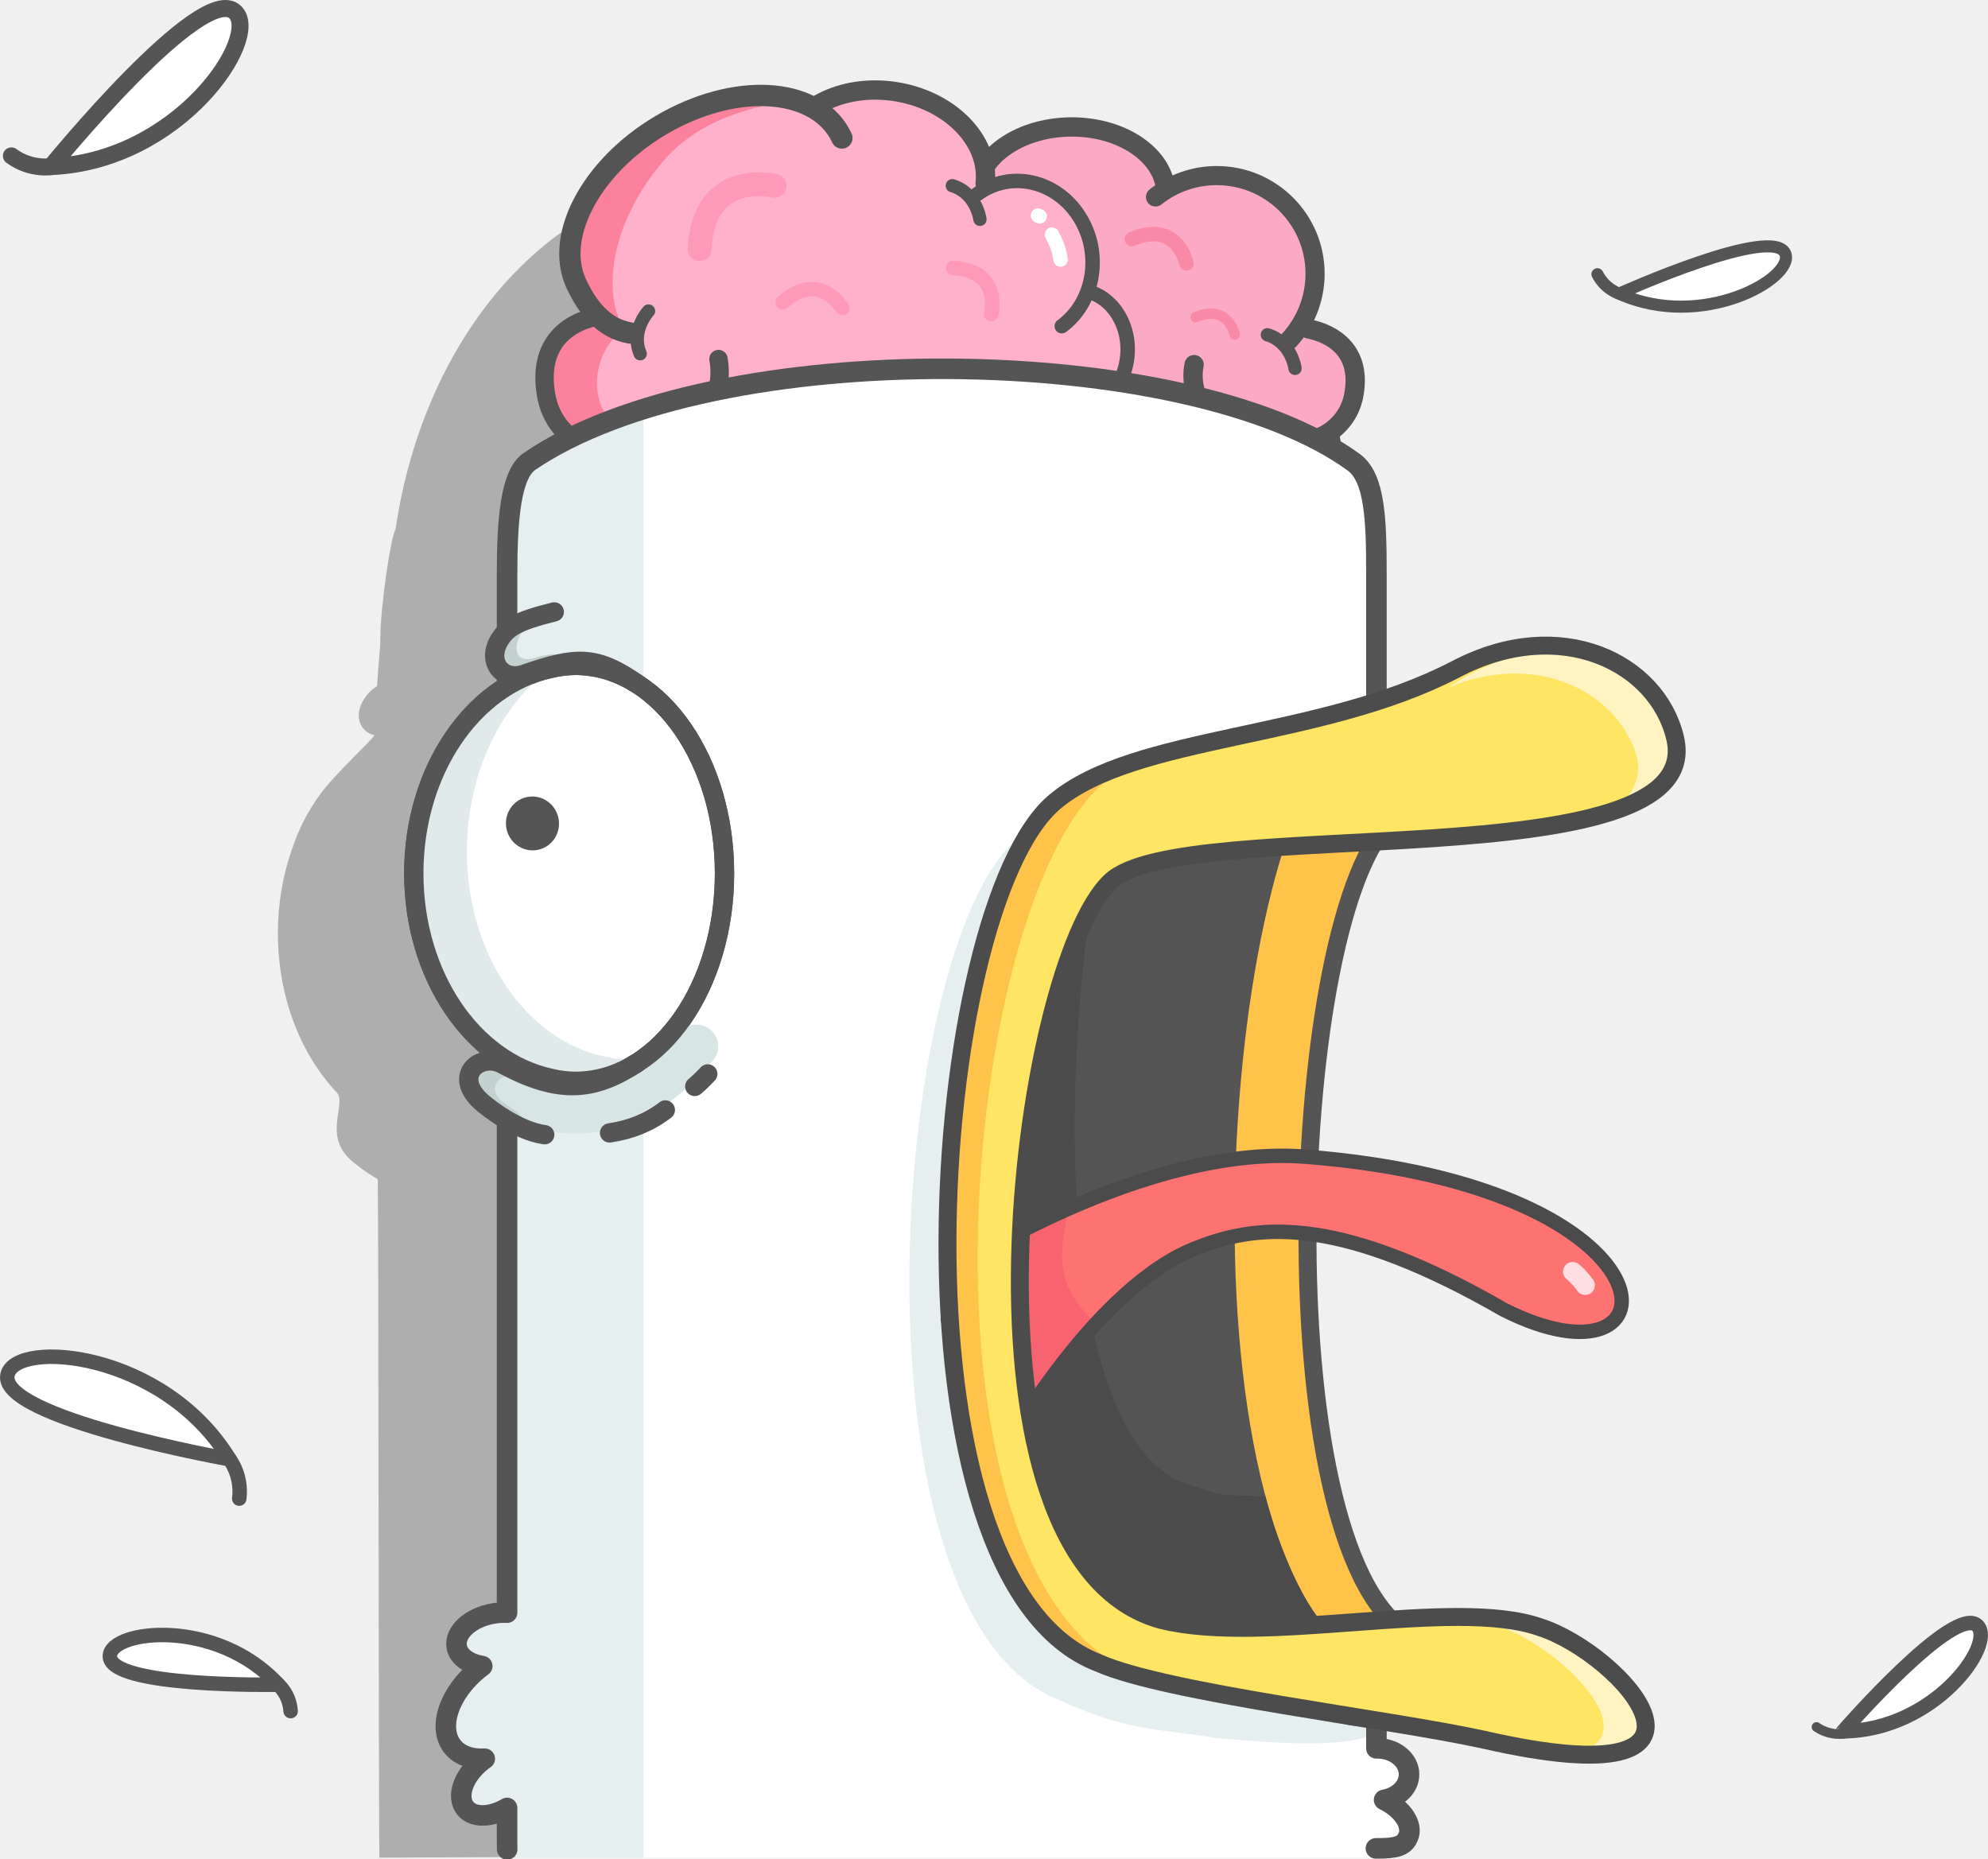
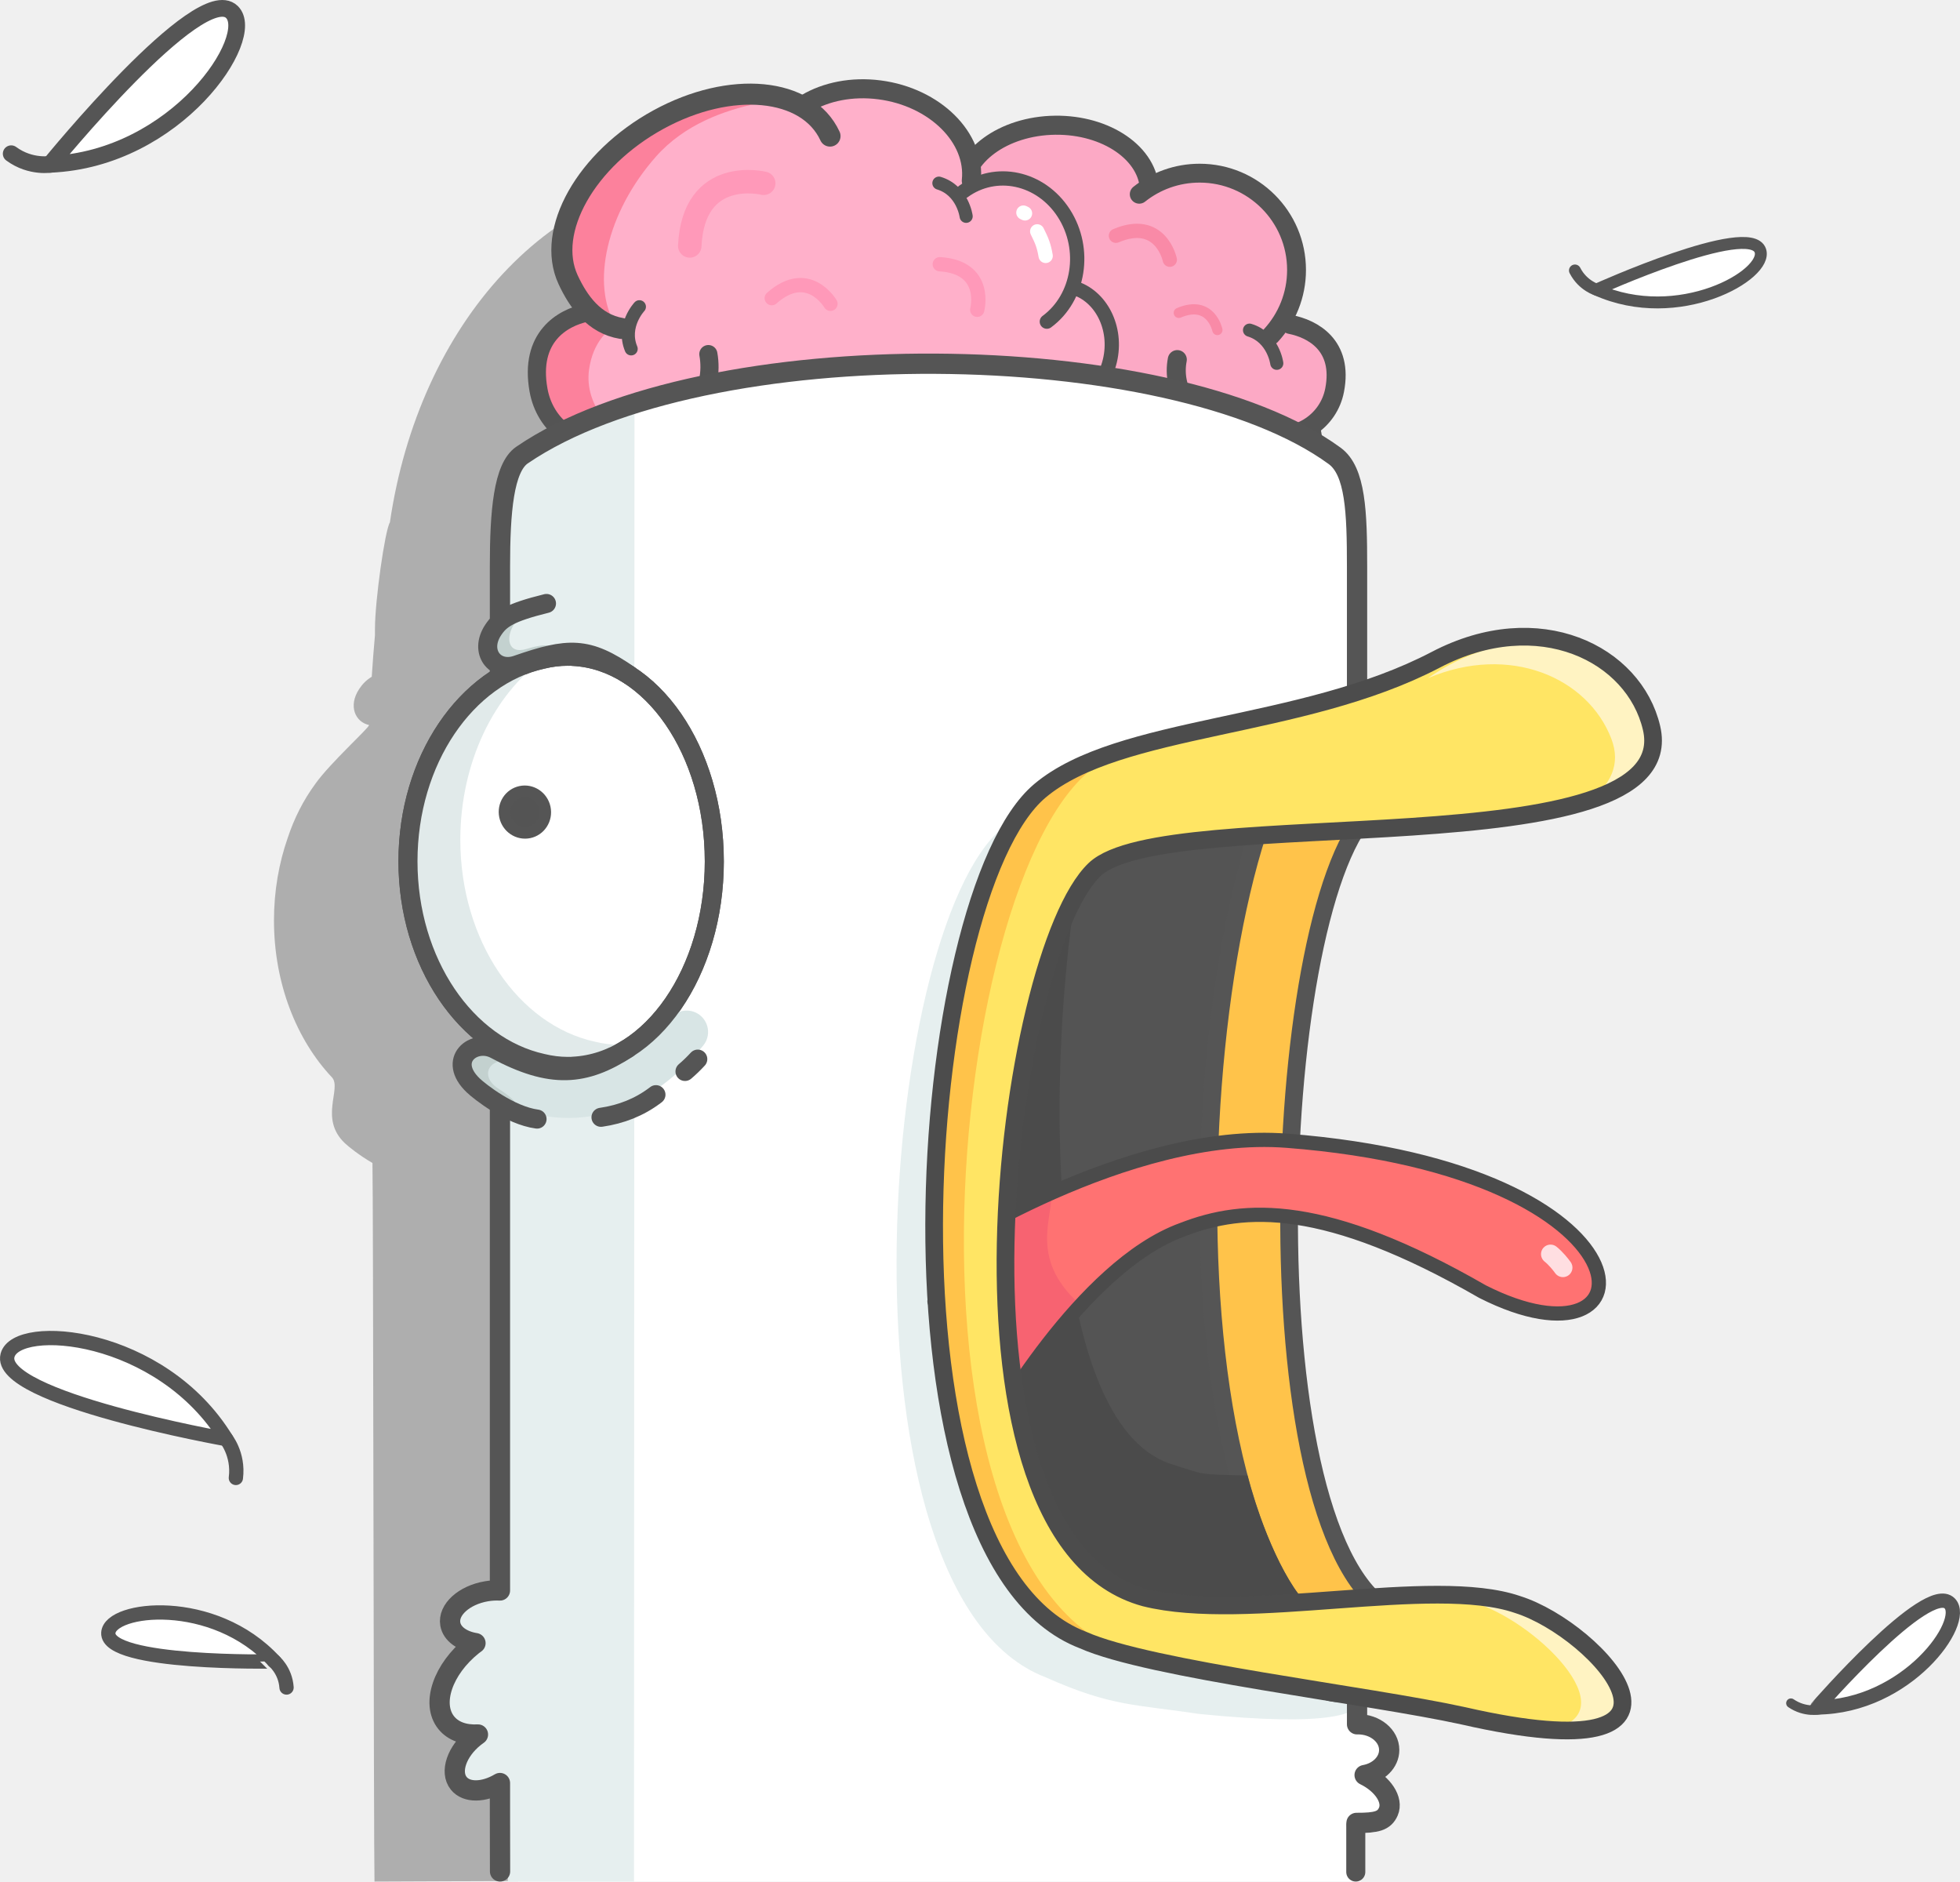
- <svg xmlns="http://www.w3.org/2000/svg" width="411.624" height="384.877" viewBox="0 0 411.624 384.877">
-   <path fill="#161614" fill-opacity=".3" d="M258.89 156.188V131.33c0-8.237-.17-15.033-1.927-19.378-3.076-43.853-35.545-69.7-69.178-69.7-3.355 0-6.658.298-9.893.875-7.97-4.208-16.867-6.544-26.53-6.544-35.63 0-63.376 31.532-69.48 73.096-1.034 1.642-3.136 16.413-3.136 22.364v1.31c-.258 2.858-.48 5.777-.676 8.746-1.242.758-1.977 1.572-2.637 2.568-2.344 3.537-.844 6.938 2.078 7.567-.024.625-8.142 7.926-11.247 12.29-2.562 3.47-4.494 7.334-5.846 11.42-1.848 5.3-2.88 11.15-2.88 17.31 0 13.255 4.75 25.105 12.214 33 2.02 2.333-2.76 8.603 2.646 13.755.758.72 3.006 2.55 5.822 4.178.174 6.03.16 134.23.334 140.49l180.982-.877c7.87 1.294 11.904-37.622-.4-36.8-11.553-12.755 4.76-192.505-.243-190.812zm-6.65 210.88c1.14.187 2.27.37 3.392.552-1.17.047-2.3-.14-3.393-.55z" />
-   <path fill="none" stroke="#555" stroke-width="3.719" stroke-miterlimit="10" d="M234.657 100.23c-5.053-41.817-27.178-73.664-58.385-73.664-31.205 0-55.465 31.846-60.518 73.664h118.903z" />
-   <path fill="#FCA9C5" stroke="#545454" stroke-width="3.962" stroke-linecap="round" stroke-linejoin="round" stroke-miterlimit="10" d="M166.05 95.35c4.68-35.57 25.173-62.657 54.08-62.657 28.903 0 51.376 27.087 56.054 62.658H166.05z" />
-   <path fill="#FCA9C5" stroke="#545454" stroke-width="4" stroke-linecap="round" stroke-linejoin="round" stroke-miterlimit="10" d="M247.245 75.507c-1.248 6.393 2.924 12.587 9.316 13.834l9.884 1.93c6.395 1.246 12.588-2.926 13.834-9.32 1.852-9.485-4.63-12.92-9.318-13.836" />
-   <path fill="#FFA4AF" stroke="#545454" stroke-width="3.532" stroke-linecap="round" stroke-linejoin="round" stroke-miterlimit="10" d="M176.206 64.164c-5.475 1.236-8.934 7.388-7.723 13.742 1.21 6.354 6.627 10.503 12.102 9.267l14.04-3.168" />
-   <path fill="#FFA4AF" stroke="#545454" stroke-width="3.532" stroke-linecap="round" stroke-linejoin="round" stroke-miterlimit="10" d="M195.346 43.282c-7.05-3.45-15.332-.027-18.5 7.648-3.17 7.676-.025 16.695 7.023 20.146" />
-   <path fill="#FCA9C5" stroke="#545454" stroke-width="4" stroke-linecap="round" stroke-linejoin="round" stroke-miterlimit="10" d="M241.4 40.03c-.1-7.728-8.978-13.877-19.83-13.738-10.85.142-19.56 6.52-19.46 14.246" />
-   <path fill="#FFB0CA" d="M234.657 98.657c-5.053-41.818-27.178-73.665-58.385-73.665-31.205 0-55.465 31.846-60.516 73.665h118.9z" />
-   <path fill="#FCA9C5" d="M239.004 41.892c3.48-2.77 7.885-4.424 12.68-4.424 11.24 0 20.355 9.1 20.355 20.323 0 5.303-2.036 10.13-5.368 13.75" />
-   <path fill="none" stroke="#545454" stroke-width="3.962" stroke-linecap="round" stroke-linejoin="round" stroke-miterlimit="10" d="M239.254 40.783c3.48-2.77 7.885-4.424 12.68-4.424 11.242 0 20.355 9.098 20.355 20.322 0 5.302-2.036 10.13-5.366 13.75" />
-   <path fill="#FFB0CA" d="M161.86 32.464c.99-9.02 11.223-15.106 22.855-13.594 11.63 1.514 20.256 10.054 19.268 19.075" />
-   <path fill="none" stroke="#545454" stroke-width="4" stroke-linecap="round" stroke-linejoin="round" stroke-miterlimit="10" d="M161.86 32.464c.99-9.02 11.223-15.106 22.855-13.594 11.63 1.514 20.256 10.054 19.268 19.075" />
-   <path fill="#FFB0CA" d="M147.762 73.664c1.346 7.517-3.158 14.8-10.06 16.264l-10.67 2.267c-6.9 1.465-13.587-3.44-14.933-10.958-2-11.15 4.995-15.19 10.058-16.265" />
-   <path fill="#FFB0CA" stroke="#545454" stroke-width="3" stroke-linecap="round" stroke-linejoin="round" stroke-miterlimit="10" d="M224.893 60.263c5.91 1.333 9.643 7.976 8.336 14.836-1.306 6.86-7.155 11.338-13.065 10.004l-15.158-3.42" />
-   <path fill="#FFB0CA" stroke="#545454" stroke-width="3" stroke-linecap="round" stroke-linejoin="round" stroke-miterlimit="10" d="M202.303 40.22c6.822-5.022 16.28-2.98 21.125 4.563 4.846 7.544 3.242 17.73-3.58 22.753" />
-   <path fill="#FC819C" d="M135.8 92.846c-7.02-.726-13.124-7.64-12.097-15.21.832-6.128 4.377-8.418 4.377-8.418l-2.94-2.08c-5.145-.532-9.833-1.016-11.354 10.21-1.03 7.567 4.932 14.48 11.95 15.206l10.85 1.12c1.43.147 2.837.023 4.185-.314l-4.97-.514z" />
-   <path fill="none" stroke="#545454" stroke-width="3.813" stroke-linecap="round" stroke-linejoin="round" stroke-miterlimit="10" d="M148.764 74.35c1.346 7.517-3.158 14.8-10.06 16.264l-10.67 2.267c-6.903 1.466-13.59-3.438-14.935-10.957-2-11.15 4.997-15.19 10.06-16.265" />
-   <path fill="#FFB0CA" d="M132.333 70.514c-5.697-.948-9.033-5.6-11.184-10.247-4.724-10.228 3.76-25.263 18.952-33.584 15.19-8.322 31.33-6.78 36.057 3.448" />
-   <path fill="#FC819C" d="M137.73 32.913c6.052-6.855 14.49-9.746 21.138-11.152-5.463.326-12.707.6-18.607 3.832-15.192 8.32-23.675 23.356-18.952 33.584 1.717 3.715 4.2 7.427 8.033 9.253-5.334-8.698-1.992-23.763 8.39-35.517z" />
-   <path fill="none" stroke="#545454" stroke-width="4.421" stroke-linecap="round" stroke-linejoin="round" stroke-miterlimit="10" d="M130.49 68.956c-5.7-.948-9.036-5.6-11.187-10.247-4.723-10.23 3.762-25.264 18.953-33.585 15.19-8.322 31.332-6.78 36.057 3.448" />
-   <path fill="none" stroke="#545454" stroke-width="2.752" stroke-linecap="round" stroke-linejoin="round" stroke-miterlimit="10" d="M132.55 73.25c-2.02-4.847 1.73-8.844 1.73-8.844M262.413 69.32c5.025 1.524 5.725 6.96 5.725 6.96M197.178 38.456c5.027 1.525 5.725 6.962 5.725 6.962" />
-   <path fill="none" stroke="#FFF" stroke-width="3" stroke-linecap="round" stroke-linejoin="round" stroke-miterlimit="10" d="M217.825 48.58c.996 1.993 1.402 2.974 1.777 5.153M214.926 44.637c.113.053.227.108.34.164" />
-   <path fill="none" stroke="#FF99B9" stroke-width="3" stroke-linecap="round" stroke-linejoin="round" stroke-miterlimit="10" d="M197.364 55.48c10.223.63 7.865 9.566 7.865 9.566M162.077 62.603c7.666-6.794 12.328 1.185 12.328 1.185" />
-   <path fill="none" stroke="#FF99B9" stroke-width="4.929" stroke-linecap="round" stroke-linejoin="round" stroke-miterlimit="10" d="M144.86 51.635c.79-16.81 15.527-13.15 15.527-13.15" />
-   <path fill="none" stroke="#F98AA7" stroke-width="3" stroke-linecap="round" stroke-linejoin="round" stroke-miterlimit="10" d="M234.358 49.502c9.422-4.016 11.318 5.03 11.318 5.03" />
-   <path fill="none" stroke="#F98AA7" stroke-width="2.148" stroke-linecap="round" stroke-linejoin="round" stroke-miterlimit="10" d="M247.56 65.688c6.747-2.875 8.104 3.602 8.104 3.602" />
-   <path fill="#FFF" d="M288.62 372.682c2.953-.527 5.166-2.686 5.166-5.273 0-2.98-2.94-5.397-6.566-5.397-.062 0-.125.006-.19.008v-7.47c-32.333 12.604-39.4-145.162 0-199.662v-35.966c0-11.366-.308-20.015-4.69-23.22C247.947 70.55 150.03 69.3 111.664 95.53c-3.863 2.64-4.633 11.88-4.633 23.393v215c-.91-.047-1.872.004-2.856.172-4.695.803-8.086 3.883-7.572 6.877.354 2.064 2.47 3.55 5.29 4.008-.208.154-.417.3-.62.465-6.236 4.988-8.713 12.256-5.53 16.232 1.466 1.832 3.884 2.635 6.67 2.49-.25.174-.5.357-.745.553-3.72 2.977-5.197 7.31-3.3 9.684 1.65 2.06 5.298 1.96 8.665-.05v6.487c0 .573-.38 3.294-.37 3.862h180.5c3.097.564 5.583-2.387 6.444-4.35 1.072-2.45-1.147-5.803-4.986-7.67z" />
-   <path fill="#E6EFEF" d="M133.25 86.316c-8.422 2.77-15.863 6.193-21.852 10.288-3.863 2.64-4.633 11.88-4.633 23.394v215c-.912-.046-1.873.003-2.857.17-4.695.806-8.084 3.884-7.572 6.878.354 2.064 2.47 3.55 5.29 4.008-.206.154-.415.303-.62.465-6.236 4.987-8.713 12.255-5.53 16.23 1.466 1.835 3.884 2.636 6.67 2.49-.25.177-.5.358-.745.556-3.718 2.975-5.194 7.31-3.298 9.682 1.648 2.06 5.297 1.96 8.664-.05v6.49c0 .57-.113 2.216-.105 2.784l26.59.025V86.317zM222.006 190.366c-18.78 17.896-34.61 140.646 10.555 152.896 21.41 5.346 15.228-5.174 33.103.95 17.125 5.376 40.787 21.14-13.895 15.655-13.363-2.035-18.248-1.48-32.2-7.7-45.062-17.23-35.34-156.237-9.062-178.33 16.65-13.992 26.39 2.3 11.5 16.53z" />
-   <path fill="none" stroke="#555" stroke-width="4.254" stroke-linecap="round" stroke-linejoin="round" stroke-miterlimit="10" d="M284.885 382.75c4.216.014 5.82-.41 6.684-2.374 1.073-2.45-1.146-5.803-4.985-7.67 2.95-.527 5.164-2.686 5.164-5.273 0-2.98-2.94-5.396-6.565-5.396-.064 0-.127.006-.19.008v-7.47c-32.335 12.603-39.403-145.163 0-199.663v-35.966c0-11.366-.31-20.015-4.692-23.22-34.393-25.153-132.31-26.403-170.676-.173-3.863 2.64-4.633 11.88-4.633 23.394v215c-.912-.047-1.873.004-2.855.172-4.696.802-8.087 3.882-7.573 6.876.352 2.064 2.47 3.55 5.29 4.008-.208.154-.417.3-.622.465-6.236 4.987-8.713 12.255-5.53 16.23 1.466 1.833 3.884 2.636 6.67 2.49-.25.175-.5.358-.743.554-3.72 2.977-5.197 7.31-3.3 9.684 1.647 2.06 5.296 1.96 8.663-.05v6.75c0 .57.02 1.827.02 1.827" />
-   <path fill="#FFF" stroke="#555" stroke-width="2.5" stroke-linecap="round" stroke-linejoin="round" stroke-miterlimit="10" d="M369.68 52.593c1.805 5.06-17.184 15.957-34.42 8.218 0 0 32.176-14.517 34.42-8.217z" />
-   <path fill="none" stroke="#555" stroke-width="2.5" stroke-linecap="round" stroke-linejoin="round" stroke-miterlimit="10" d="M330.756 56.79c1.672 3.27 4.73 4.1 4.73 4.1" />
-   <path fill="#FFF" stroke="#555" stroke-width="3" stroke-linecap="round" stroke-linejoin="round" stroke-miterlimit="10" d="M409.465 336.667c3.754 3.846-8.95 21.678-27.842 21.842 0-.002 23.172-26.63 27.842-21.843z" />
-   <path fill="none" stroke="#555" stroke-width="2" stroke-linecap="round" stroke-linejoin="round" stroke-miterlimit="10" d="M376.114 357.614c3.027 2.076 6.11 1.346 6.11 1.346" />
-   <path fill="#FFF" stroke="#555" stroke-width="3" stroke-linecap="round" stroke-linejoin="round" stroke-miterlimit="10" d="M22.75 342.842c.337-5.363 22.083-7.895 34.872 6.012 0 0-35.29.662-34.873-6.012z" />
-   <path fill="none" stroke="#555" stroke-width="3" stroke-linecap="round" stroke-linejoin="round" stroke-miterlimit="10" d="M60.178 354.323c-.248-3.662-2.73-5.63-2.73-5.63" />
-   <path fill="#FFF" stroke="#555" stroke-width="3" stroke-linecap="round" stroke-linejoin="round" stroke-miterlimit="10" d="M1.584 284.58c1.904-7.226 32.242-4.815 45.94 17.59 0 0-48.31-8.6-45.94-17.59z" />
-   <path fill="none" stroke="#555" stroke-width="3" stroke-linecap="round" stroke-linejoin="round" stroke-miterlimit="10" d="M49.536 310.32c.648-5.062-2.207-8.415-2.207-8.415" />
-   <path fill="#FFF" stroke="#555" stroke-width="3.517" stroke-linecap="round" stroke-linejoin="round" stroke-miterlimit="10" d="M48.688 2.5c5.457 5.234-11.58 30.894-38.137 32 0 0 31.35-38.513 38.138-32z" />
-   <path fill="none" stroke="#555" stroke-width="3.517" stroke-linecap="round" stroke-linejoin="round" stroke-miterlimit="10" d="M2.354 32.278c4.16 3.062 8.53 2.182 8.53 2.182" />
-   <path fill="#545454" d="M277.897 169.988c.885-1.017 1.807-1.94 2.758-2.8l-.006-.347c-13.714 9.765-56.93 3.448-66.294 15.686-13.893 18.103-24.023 141.015 10.203 152.763 14.14 4.452 38.854 1.67 53.942 4.815-24.212-34.483-18.203-149.904-.605-170.117z" />
-   <path fill="#FFC34A" stroke="#555" stroke-width="3.714" stroke-linecap="round" stroke-linejoin="round" stroke-miterlimit="10" d="M287.493 170.493c-21.273 22.238-25.217 153.96 5.342 168.39 21.408 5.864 6.17 15.92-7.78 9.1-45.062-18.903-35.34-171.386-9.062-195.618 16.648-15.353 26.386 2.52 11.5 18.128z" />
-   <g fill="#4B4B4B">
-     <path d="M245.668 307.305c-26.14-8.973-26.406-82.77-18.885-125.216-1.682.92-3.074 2-4.068 3.3-13.893 18.103-24.023 141.015 10.2 152.763 14.144 4.453 26.82-4.256 41.91-1.11-5.687-5.187-10.925-19.616-12.843-27.235-10.755-.263-8.577-.067-16.314-2.503zM289.012 170.053l-.004-.348c-.086.06-.186.114-.273.173l-.105.54c.128-.12.253-.248.382-.365z" />
+ <svg xmlns="http://www.w3.org/2000/svg" version="1.1" id="Layer_1" x="0px" y="0px" width="411.623px" height="395.066px" viewBox="0 0 411.623 395.066" enable-background="new 0 0 411.623 395.066" xml:space="preserve">
+   <path fill="#161614" fill-opacity="0.3" d="M258.891,156.188V131.33c0-8.237-0.17-15.033-1.929-19.378  c-3.075-43.853-35.545-69.7-69.177-69.7c-3.355,0-6.658,0.298-9.893,0.875c-7.97-4.208-16.867-6.544-26.53-6.544  c-35.63,0-63.376,31.532-69.48,73.096c-1.034,1.642-3.136,16.413-3.136,22.364v1.31c-0.258,2.858-0.48,5.777-0.676,8.746  c-1.242,0.758-1.977,1.572-2.637,2.568c-2.344,3.537-0.844,6.938,2.078,7.567c-0.024,0.625-8.142,7.926-11.247,12.29  c-2.562,3.47-4.494,7.334-5.846,11.42c-1.848,5.3-2.88,11.15-2.88,17.31c0,13.255,4.75,25.104,12.214,33  c2.02,2.333-2.76,8.603,2.646,13.755c0.758,0.721,3.006,2.551,5.822,4.178c0.174,6.03,0.253,144.619,0.427,150.879l181.165-0.752  c7.868,1.294,11.627-48.136-0.677-47.313c-11.553-12.755,4.761-192.505-0.243-190.812H258.891z M252.24,367.067  c1.141,0.188,2.27,0.371,3.393,0.553c-1.17,0.047-2.301-0.141-3.393-0.551V367.067z" />
+   <path fill="none" stroke="#555555" stroke-width="3.719" stroke-miterlimit="10" d="M234.658,100.23  c-5.055-41.817-27.18-73.664-58.386-73.664c-31.205,0-55.465,31.846-60.518,73.664H234.658z" />
+   <path fill="#FCA9C5" stroke="#545454" stroke-width="3.962" stroke-linecap="round" stroke-linejoin="round" stroke-miterlimit="10" d="  M166.05,95.35c4.68-35.57,25.173-62.657,54.081-62.657c28.902,0,51.375,27.087,56.055,62.658L166.05,95.35L166.05,95.35z" />
+   <path fill="#FCA9C5" stroke="#545454" stroke-width="4" stroke-linecap="round" stroke-linejoin="round" stroke-miterlimit="10" d="  M247.246,75.507c-1.248,6.393,2.924,12.587,9.314,13.834l9.885,1.93c6.395,1.246,12.588-2.926,13.834-9.32  c1.852-9.485-4.631-12.92-9.318-13.836" />
+   <path fill="#FFA4AF" stroke="#545454" stroke-width="3.532" stroke-linecap="round" stroke-linejoin="round" stroke-miterlimit="10" d="  M176.206,64.164c-5.475,1.236-8.934,7.388-7.723,13.742c1.21,6.354,6.627,10.503,12.102,9.267l14.04-3.168" />
+   <path fill="#FFA4AF" stroke="#545454" stroke-width="3.532" stroke-linecap="round" stroke-linejoin="round" stroke-miterlimit="10" d="  M195.346,43.282c-7.05-3.45-15.332-0.027-18.5,7.648c-3.17,7.676-0.025,16.695,7.023,20.146" />
+   <path fill="#FCA9C5" stroke="#545454" stroke-width="4" stroke-linecap="round" stroke-linejoin="round" stroke-miterlimit="10" d="  M241.4,40.03c-0.101-7.729-8.979-13.877-19.83-13.738c-10.85,0.142-19.561,6.52-19.46,14.246" />
+   <path fill="#FFB0CA" d="M234.658,98.657c-5.055-41.818-27.18-73.665-58.386-73.665c-31.205,0-55.465,31.846-60.516,73.665h118.9  H234.658z" />
+   <path fill="#FCA9C5" d="M239.003,41.892c3.479-2.77,7.886-4.424,12.681-4.424c11.239,0,20.354,9.1,20.354,20.323  c0,5.303-2.035,10.13-5.367,13.75" />
+   <path fill="none" stroke="#545454" stroke-width="3.962" stroke-linecap="round" stroke-linejoin="round" stroke-miterlimit="10" d="  M239.253,40.783c3.479-2.77,7.886-4.424,12.681-4.424c11.241,0,20.354,9.098,20.354,20.322c0,5.302-2.035,10.13-5.365,13.75" />
+   <path fill="#FFB0CA" d="M161.86,32.464c0.99-9.02,11.223-15.106,22.855-13.594c11.63,1.514,20.256,10.054,19.268,19.075" />
+   <path fill="none" stroke="#545454" stroke-width="4" stroke-linecap="round" stroke-linejoin="round" stroke-miterlimit="10" d="  M161.86,32.464c0.99-9.02,11.223-15.106,22.855-13.594c11.63,1.514,20.256,10.054,19.268,19.075" />
+   <path fill="#FFB0CA" d="M147.762,73.664c1.346,7.517-3.158,14.8-10.06,16.264l-10.67,2.267c-6.9,1.465-13.587-3.44-14.933-10.958  c-2-11.15,4.995-15.19,10.058-16.265" />
+   <path fill="#FFB0CA" stroke="#545454" stroke-width="3" stroke-linecap="round" stroke-linejoin="round" stroke-miterlimit="10" d="  M224.893,60.263c5.91,1.333,9.645,7.976,8.336,14.836c-1.306,6.86-7.154,11.338-13.064,10.004l-15.158-3.42" />
+   <path fill="#FFB0CA" stroke="#545454" stroke-width="3" stroke-linecap="round" stroke-linejoin="round" stroke-miterlimit="10" d="  M202.303,40.22c6.821-5.021,16.28-2.979,21.125,4.563c4.846,7.544,3.241,17.73-3.58,22.753" />
+   <path fill="#FC819C" d="M135.8,92.846c-7.02-0.726-13.124-7.64-12.097-15.21c0.832-6.128,4.377-8.418,4.377-8.418l-2.94-2.08  c-5.145-0.532-9.833-1.016-11.354,10.21c-1.03,7.567,4.932,14.48,11.95,15.206l10.85,1.12c1.43,0.147,2.837,0.023,4.185-0.314  L135.8,92.846L135.8,92.846z" />
+   <path fill="none" stroke="#545454" stroke-width="3.813" stroke-linecap="round" stroke-linejoin="round" stroke-miterlimit="10" d="  M148.764,74.35c1.346,7.517-3.158,14.8-10.06,16.264l-10.67,2.267c-6.903,1.466-13.59-3.438-14.935-10.957  c-2-11.15,4.997-15.19,10.06-16.265" />
+   <path fill="#FFB0CA" d="M132.333,70.514c-5.697-0.948-9.033-5.6-11.184-10.247c-4.724-10.228,3.76-25.263,18.952-33.584  c15.19-8.322,31.33-6.78,36.057,3.448" />
+   <path fill="#FC819C" d="M137.73,32.913c6.052-6.855,14.49-9.746,21.138-11.152c-5.463,0.326-12.707,0.6-18.607,3.832  c-15.192,8.32-23.675,23.356-18.952,33.584c1.717,3.715,4.2,7.427,8.033,9.253c-5.334-8.698-1.992-23.763,8.39-35.517H137.73z" />
+   <path fill="none" stroke="#545454" stroke-width="4.421" stroke-linecap="round" stroke-linejoin="round" stroke-miterlimit="10" d="  M130.49,68.956c-5.7-0.948-9.036-5.6-11.187-10.247c-4.723-10.23,3.762-25.264,18.953-33.585c15.19-8.322,31.332-6.78,36.057,3.448" />
+   <path fill="none" stroke="#545454" stroke-width="2.752" stroke-linecap="round" stroke-linejoin="round" stroke-miterlimit="10" d="  M132.55,73.25c-2.02-4.847,1.73-8.844,1.73-8.844 M262.414,69.32c5.023,1.524,5.725,6.96,5.725,6.96 M197.178,38.456  c5.027,1.525,5.725,6.962,5.725,6.962" />
+   <path fill="none" stroke="#FFFFFF" stroke-width="3" stroke-linecap="round" stroke-linejoin="round" stroke-miterlimit="10" d="  M217.826,48.58c0.994,1.993,1.4,2.974,1.775,5.153 M214.925,44.637c0.113,0.053,0.228,0.108,0.341,0.164" />
+   <path fill="none" stroke="#FF99B9" stroke-width="3" stroke-linecap="round" stroke-linejoin="round" stroke-miterlimit="10" d="  M197.364,55.48c10.224,0.63,7.865,9.566,7.865,9.566 M162.077,62.603c7.666-6.794,12.328,1.185,12.328,1.185" />
+   <path fill="none" stroke="#FF99B9" stroke-width="4.929" stroke-linecap="round" stroke-linejoin="round" stroke-miterlimit="10" d="  M144.86,51.635c0.79-16.81,15.527-13.15,15.527-13.15" />
+   <path fill="none" stroke="#F98AA7" stroke-width="3" stroke-linecap="round" stroke-linejoin="round" stroke-miterlimit="10" d="  M234.357,49.502c9.422-4.016,11.317,5.03,11.317,5.03" />
+   <path fill="none" stroke="#F98AA7" stroke-width="2.148" stroke-linecap="round" stroke-linejoin="round" stroke-miterlimit="10" d="  M247.561,65.688c6.746-2.875,8.104,3.602,8.104,3.602" />
+   <path fill="#FFFFFF" d="M288.621,372.683c2.953-0.526,5.166-2.687,5.166-5.272c0-2.979-2.939-5.396-6.566-5.396  c-0.062,0-0.189-7.464-0.189-7.464c-32.334,12.604-39.399-145.161,0-199.662v-35.966c0-11.366-0.309-20.015-4.69-23.22  C247.947,70.55,150.03,69.3,111.664,95.53c-3.863,2.64-4.633,11.88-4.633,23.393v215c-0.91-0.047-1.872,0.004-2.856,0.172  c-4.695,0.803-8.086,3.883-7.572,6.877c0.354,2.064,2.47,3.551,5.29,4.008c-0.208,0.154-0.417,0.302-0.62,0.465  c-6.236,4.988-8.713,12.258-5.53,16.232c1.466,1.832,3.884,2.635,6.67,2.49c-0.25,0.174-0.5,0.357-0.745,0.553  c-3.72,2.977-5.197,7.312-3.3,9.684c1.65,2.062,5.298,1.962,8.665-0.049v6.486c0,0.573-0.38,3.294-0.37,3.862h2.002l0.148,10.362  h176.952l0.049-10.362h1.349c3.096,0.563,5.582-2.388,6.442-4.351C294.68,377.903,292.46,374.55,288.621,372.683z" />
+   <path fill="#E6EFEF" d="M133.25,86.316c-8.422,2.77-15.863,6.193-21.852,10.288c-3.863,2.64-4.633,11.88-4.633,23.394v215  c-0.912-0.046-1.873,0.003-2.857,0.17c-4.695,0.806-8.084,3.884-7.572,6.878c0.354,2.064,2.47,3.551,5.29,4.008  c-0.206,0.154-0.415,0.303-0.62,0.465c-6.236,4.987-8.713,12.256-5.53,16.23c1.466,1.835,3.884,2.636,6.67,2.49  c-0.25,0.177-0.5,0.357-0.745,0.556c-3.718,2.976-5.194,7.31-3.298,9.683c1.648,2.061,5.297,1.959,8.664-0.051v6.49  c0,0.57-0.129,12.58-0.121,13.148h26.5l0.105-308.749L133.25,86.316z M222.005,190.366  c-18.779,17.896-34.609,140.646,10.556,152.896c21.41,5.346,15.229-5.176,33.104,0.948c17.125,5.376,40.787,21.142-13.895,15.655  c-13.363-2.035-18.248-1.479-32.201-7.7c-45.062-17.229-35.339-156.235-9.062-178.33c16.65-13.992,26.39,2.3,11.5,16.53H222.005z" />
+   <path fill="none" stroke="#555555" stroke-width="4.254" stroke-linecap="round" stroke-linejoin="round" stroke-miterlimit="10" d="  M284.884,382.75c4.218,0.015,5.82-0.41,6.685-2.374c1.074-2.45-1.146-5.803-4.984-7.67c2.951-0.527,5.164-2.686,5.164-5.273  c0-2.979-2.939-5.396-6.564-5.396c-0.063,0-0.127,0.006-0.188,0.008v-7.47c-32.336,12.603-39.404-145.163,0-199.663v-35.966  c0-11.366-0.312-20.015-4.692-23.22c-34.394-25.153-132.31-26.403-170.676-0.173c-3.863,2.64-4.633,11.88-4.633,23.394v215  c-0.912-0.047-1.873,0.006-2.855,0.174c-4.696,0.802-8.087,3.882-7.573,6.876c0.352,2.063,2.47,3.55,5.29,4.008  c-0.208,0.154-0.417,0.3-0.622,0.465c-6.236,4.987-8.713,12.257-5.53,16.23c1.466,1.833,3.884,2.636,6.67,2.489  c-0.25,0.174-0.5,0.357-0.743,0.555c-3.72,2.977-5.197,7.31-3.3,9.684c1.647,2.061,5.296,1.96,8.663-0.05v6.75  c0,0.569,0.02,11.812,0.02,11.812" />
+   <path fill="#FFFFFF" stroke="#555555" stroke-width="2.5" stroke-linecap="round" stroke-linejoin="round" stroke-miterlimit="10" d="  M369.679,52.593c1.808,5.06-17.184,15.957-34.42,8.218C335.259,60.811,367.435,46.294,369.679,52.593L369.679,52.593z" />
+   <path fill="none" stroke="#555555" stroke-width="2.5" stroke-linecap="round" stroke-linejoin="round" stroke-miterlimit="10" d="  M330.755,56.79c1.672,3.27,4.73,4.1,4.73,4.1" />
+   <path fill="#FFFFFF" stroke="#555555" stroke-width="3" stroke-linecap="round" stroke-linejoin="round" stroke-miterlimit="10" d="  M409.464,336.667c3.754,3.846-8.949,21.678-27.842,21.842C381.623,358.507,404.794,331.879,409.464,336.667L409.464,336.667z" />
+   <path fill="none" stroke="#555555" stroke-width="2" stroke-linecap="round" stroke-linejoin="round" stroke-miterlimit="10" d="  M376.115,357.614c3.024,2.076,6.108,1.346,6.108,1.346" />
+   <path fill="#FFFFFF" stroke="#555555" stroke-width="3" stroke-linecap="round" stroke-linejoin="round" stroke-miterlimit="10" d="  M22.75,342.842c0.337-5.362,22.083-7.895,34.872,6.013C57.622,348.854,22.332,349.517,22.75,342.842L22.75,342.842z" />
+   <path fill="none" stroke="#555555" stroke-width="3" stroke-linecap="round" stroke-linejoin="round" stroke-miterlimit="10" d="  M60.178,354.323c-0.248-3.662-2.73-5.631-2.73-5.631" />
+   <path fill="#FFFFFF" stroke="#555555" stroke-width="3" stroke-linecap="round" stroke-linejoin="round" stroke-miterlimit="10" d="  M1.584,284.58c1.904-7.226,32.242-4.815,45.94,17.59C47.524,302.17-0.786,293.569,1.584,284.58z" />
+   <path fill="none" stroke="#555555" stroke-width="3" stroke-linecap="round" stroke-linejoin="round" stroke-miterlimit="10" d="  M49.536,310.319c0.648-5.062-2.207-8.414-2.207-8.414" />
+   <path fill="#FFFFFF" stroke="#555555" stroke-width="3.517" stroke-linecap="round" stroke-linejoin="round" stroke-miterlimit="10" d="  M48.688,2.5c5.457,5.234-11.58,30.894-38.137,32C10.551,34.5,41.901-4.013,48.688,2.5L48.688,2.5z" />
+   <path fill="none" stroke="#555555" stroke-width="3.517" stroke-linecap="round" stroke-linejoin="round" stroke-miterlimit="10" d="  M2.354,32.278c4.16,3.062,8.53,2.182,8.53,2.182" />
+   <path fill="#545454" d="M277.896,169.988c0.887-1.017,1.809-1.94,2.758-2.8l-0.006-0.347c-13.713,9.765-56.931,3.448-66.293,15.686  c-13.894,18.103-24.023,141.015,10.203,152.763c14.139,4.452,38.854,1.67,53.94,4.814c-24.211-34.482-18.203-149.903-0.604-170.116  H277.896z" />
+   <path fill="#FFC34A" stroke="#555555" stroke-width="3.714" stroke-linecap="round" stroke-linejoin="round" stroke-miterlimit="10" d="  M287.494,170.493c-21.273,22.238-25.219,153.96,5.342,168.39c21.408,5.864,6.17,15.921-7.779,9.101  c-45.062-18.902-35.342-171.385-9.062-195.617C292.641,137.012,302.378,154.885,287.494,170.493L287.494,170.493z" />
+   <g>
+     <path fill="#4B4B4B" d="M245.667,307.306c-26.14-8.974-26.405-82.771-18.885-125.217c-1.683,0.92-3.074,2-4.068,3.3   c-13.894,18.103-24.022,141.014,10.201,152.762c14.144,4.453,26.819-4.256,41.91-1.109c-5.688-5.188-10.927-19.616-12.845-27.234   c-10.754-0.264-8.575-0.066-16.313-2.504V307.306L245.667,307.306z M289.012,170.053l-0.005-0.348   c-0.086,0.06-0.187,0.114-0.272,0.173l-0.104,0.54C288.757,170.298,288.882,170.17,289.012,170.053L289.012,170.053z" />
  </g>
-   <path fill="#FF7272" d="M196.99 263.514s39.573-26.273 73.282-23.645c79.406 6.196 78 50.42 41 31.67-33-19-50.01-18.058-63-13-21.344 7.692-40.322 41.98-40.322 41.98l-11.77-26.952 3.335-14.77" />
-   <path fill="#F76371" d="M220.848 249.573c-7.172 3.635-14.28 8.318-16.87 9.97l-2.397 11.165 12.063 26.824s-1.682-9.89 14.312-22.684c-12.585-10.183-6.503-19.453-7.107-25.275z" />
-   <path fill="none" stroke="#4B4B4B" stroke-width="2.987" stroke-linecap="round" stroke-linejoin="round" stroke-miterlimit="10" d="M197.06 263.168s39.57-26.275 73.28-23.645c79.406 6.195 78 50.42 41 31.67-33-19-50.01-18.057-63-13-21.344 7.693-40.322 41.98-40.322 41.98l-11.77-26.95 3.335-14.772" />
-   <path fill="#FFE564" d="M301.528 137.693c21.666-11.333 41.674-1.24 45.316 14.312 7.006 29.917-102.055 15.49-116.943 29.718-18.778 17.897-34.61 140.647 10.556 152.897 21.41 5.346 60.348-4.693 78.223 1.432 17.124 5.375 44.67 36.18-11.376 23.375-19.875-4.375-65.89-9.682-79.842-15.9-45.06-17.232-35.34-156.24-9.06-178.33 16.65-13.996 54.82-12.698 83.126-27.504z" />
-   <path fill="#FFC34A" d="M247.786 349.178c-64.5-.332-50.756-167.08-17.04-188.713.444-.285.83-.662 1.26-.983-4.978 1.858-9.325 4.084-12.753 6.965-26.28 22.09-36 161.097 9.06 178.33 29.473 12.4 58.717 8.57 19.473 4.4z" />
-   <path fill="#FFF3C2" d="M346.4 150.67c-5.677-14.834-26.665-22.13-46.51-8.284 17.196-7.295 33.597-.11 38.513 12.74 2.043 5.34-.107 9.7-5.04 13.365 10.23-4.474 15.977-10.13 13.036-17.82zM317.32 337.055c-4.026-1.38-9.124-1.936-14.843-2.035 2.773.328 5.303.844 7.51 1.61 13.525 4.315 33.54 24.74 13.748 26.728 31.27 2.305 8.486-21.625-6.416-26.303z" />
-   <path fill="none" stroke="#4C4C4C" stroke-width="3.714" stroke-linecap="round" stroke-linejoin="round" stroke-miterlimit="10" d="M301.528 138.53c21.666-11.334 41.674-1.24 45.316 14.31 7.006 29.918-102.055 15.49-116.943 29.72-18.778 17.896-34.61 140.646 10.556 152.896 21.41 5.346 60.348-4.693 78.223 1.432 17.124 5.375 44.67 36.18-11.376 23.375-19.875-4.375-65.89-9.682-79.842-15.9-45.06-17.232-35.34-156.24-9.06-178.33 16.65-13.996 54.82-12.7 83.126-27.504z" />
-   <path fill="none" stroke="#FFDEE1" stroke-width="4" stroke-linecap="round" stroke-linejoin="round" stroke-miterlimit="10" d="M328.23 266.153c-.44-.617-1.468-1.922-2.597-2.828" />
-   <path fill="#FFF" stroke="#555" stroke-width="4" stroke-linecap="round" stroke-linejoin="round" stroke-miterlimit="10" d="M150.012 180.848c0-23.248-13.17-42.18-29.64-43.022-.185-.018-.37-.04-.56-.04-.103 0-.202.008-.304.01-.092-.002-.184-.01-.275-.01-1.81 0-3.582.23-5.307.65-16.045 3.52-28.248 21.162-28.248 42.412s12.203 38.89 28.248 42.41c1.725.42 3.496.653 5.307.653.092 0 .184-.01.275-.01.102 0 .2.01.303.01.192 0 .378-.022.563-.04 16.47-.84 29.64-19.774 29.64-43.022z" />
-   <ellipse transform="rotate(78.135 110.248 170.517)" fill="#545454" stroke="#555" stroke-width="2.455" stroke-linecap="round" stroke-linejoin="round" stroke-miterlimit="10" cx="110.244" cy="170.514" rx="4.355" ry="4.266" />
-   <path fill="#E1EAEA" d="M114.167 138.38c-10.422 7.368-17.494 21.785-17.494 37.93 0 21.25 12.203 38.89 28.248 42.41 1.726.42 3.497.653 5.308.653.092 0 .184-.01.275-.01.102 0 .2.01.303.01.19 0 .377-.023.562-.04.652-.034 1.3-.097 1.94-.185-43.63 26.22-70.6-64.802-19.14-80.77z" />
-   <path fill="#E6EFEF" d="M132.795 219.48c-8.963 5.843-16.12 6.456-27.803.17-4.453-2.4-10.24 2.198-4.604 7.57 1.377 1.31 7.676 6.288 13.393 7.06" />
-   <path fill="none" stroke="#D8E5E5" stroke-width="9" stroke-linecap="round" stroke-linejoin="round" stroke-miterlimit="10" d="M144.202 216.68c-10.895 13.332-26.186 18.54-42.078 7.754" />
-   <path fill="#E6EFEF" d="M132.16 141.744c-8.735-6.125-12.862-5.88-23.634-2.138-4.598 1.598-7.982-2.773-4.953-7.347 1.53-2.307 3.44-3.64 11.188-5.557" />
-   <path fill="none" stroke="#555" stroke-width="4" stroke-linecap="round" stroke-linejoin="round" stroke-miterlimit="10" d="M150.012 180.848c0-23.248-13.17-42.18-29.64-43.022-.185-.018-.37-.04-.56-.04-.103 0-.202.008-.304.01-.092-.002-.184-.01-.275-.01-1.81 0-3.582.23-5.307.65-16.045 3.52-28.248 21.162-28.248 42.412s12.203 38.89 28.248 42.41c1.725.42 3.496.653 5.307.653.092 0 .184-.01.275-.01.102 0 .2.01.303.01.192 0 .378-.022.563-.04 16.47-.84 29.64-19.774 29.64-43.022zM143.856 224.97c.92-.782 1.814-1.646 2.686-2.59M126.215 234.596c4.25-.613 8.047-2.123 11.305-4.572l.238-.18" />
-   <path fill="#C3D1CF" d="M104.827 228.702c-3.646-2.27-2.758-5.633.78-6.002-1.423-.465-1.456-2.957-2.663-2.8-5.44.708-6.525 6.13-2.305 8.556 9.884 5.685 8.616 3.005 4.187.246z" />
-   <path fill="none" stroke="#555" stroke-width="4" stroke-linecap="round" stroke-linejoin="round" stroke-miterlimit="10" d="M131.797 220.172c-8.963 5.842-16.12 6.455-27.8.168-4.456-2.398-10.243 2.2-4.606 7.57 1.38 1.312 7.68 6.29 13.394 7.06" />
-   <path fill="#C3D1CF" d="M110.64 136.244c-4.104 1.268-4.544-2.536-2.5-5.45-1.286.77-4.712.09-5.384 1.105-3.03 4.573.355 8.944 4.953 7.346 10.77-3.743 7.915-4.54 2.93-3.002z" />
-   <path fill="none" stroke="#555" stroke-width="4" stroke-linecap="round" stroke-linejoin="round" stroke-miterlimit="10" d="M132.167 141.75c-8.736-6.126-12.863-5.882-23.635-2.14-4.598 1.6-7.982-2.772-4.953-7.346 1.528-2.306 3.438-3.64 11.187-5.556" />
+   <path fill="#FF7272" d="M196.99,263.515c0,0,39.572-26.272,73.281-23.646c79.405,6.196,78.002,50.42,41.002,31.67  c-33.002-19-50.012-18.058-63.002-13c-21.344,7.692-40.32,41.979-40.32,41.979l-11.771-26.951l3.335-14.771" />
+   <path fill="#F76371" d="M220.848,249.573c-7.173,3.635-14.279,8.318-16.87,9.97l-2.397,11.165l12.063,26.824  c0,0-1.683-9.891,14.312-22.684C215.371,264.665,221.453,255.396,220.848,249.573L220.848,249.573z" />
+   <path fill="none" stroke="#4B4B4B" stroke-width="2.987" stroke-linecap="round" stroke-linejoin="round" stroke-miterlimit="10" d="  M197.06,263.168c0,0,39.57-26.274,73.279-23.646c79.406,6.194,78,50.42,41,31.67c-33-19-50.01-18.058-63-13  c-21.344,7.692-40.321,41.979-40.321,41.979l-11.77-26.948l3.335-14.772" />
+   <path fill="#FFE564" d="M301.527,137.693c21.668-11.333,41.676-1.24,45.315,14.312c7.006,29.917-102.055,15.49-116.942,29.718  c-18.777,17.897-34.609,140.647,10.557,152.897c21.41,5.346,60.35-4.693,78.223,1.432c17.125,5.375,44.67,36.18-11.375,23.375  c-19.875-4.375-65.891-9.682-79.842-15.9c-45.061-17.23-35.34-156.238-9.061-178.328  C235.052,151.201,273.223,152.499,301.527,137.693z" />
+   <path fill="#FFC34A" d="M247.787,349.179c-64.5-0.332-50.757-167.081-17.041-188.714c0.443-0.285,0.83-0.662,1.26-0.983  c-4.979,1.858-9.324,4.084-12.752,6.965c-26.28,22.09-36,161.097,9.061,178.33c29.474,12.399,58.717,8.57,19.474,4.399  L247.787,349.179L247.787,349.179z" />
+   <path fill="#FFF3C2" d="M346.4,150.67c-5.679-14.834-26.664-22.13-46.51-8.284c17.194-7.295,33.598-0.11,38.514,12.74  c2.043,5.34-0.107,9.7-5.041,13.365C343.593,164.017,349.339,158.361,346.4,150.67L346.4,150.67z M317.32,337.056  c-4.025-1.381-9.123-1.937-14.844-2.035c2.772,0.328,5.305,0.845,7.512,1.609c13.522,4.314,33.539,24.74,13.748,26.729  C355.005,365.663,332.22,341.733,317.32,337.056L317.32,337.056z" />
+   <path fill="none" stroke="#4C4C4C" stroke-width="3.714" stroke-linecap="round" stroke-linejoin="round" stroke-miterlimit="10" d="  M301.527,138.53c21.668-11.334,41.676-1.24,45.315,14.31c7.006,29.918-102.055,15.49-116.942,29.72  c-18.777,17.896-34.609,140.646,10.557,152.896c21.41,5.346,60.35-4.693,78.223,1.432c17.125,5.375,44.67,36.18-11.375,23.375  c-19.875-4.375-65.891-9.682-79.842-15.9c-45.061-17.23-35.34-156.238-9.061-178.328  C235.052,152.038,273.223,153.334,301.527,138.53L301.527,138.53z" />
+   <path fill="none" stroke="#FFDEE1" stroke-width="4" stroke-linecap="round" stroke-linejoin="round" stroke-miterlimit="10" d="  M328.23,266.153c-0.439-0.617-1.47-1.922-2.599-2.828" />
+   <path fill="#FFFFFF" stroke="#555555" stroke-width="4" stroke-linecap="round" stroke-linejoin="round" stroke-miterlimit="10" d="  M150.012,180.848c0-23.248-13.17-42.18-29.64-43.022c-0.185-0.018-0.37-0.04-0.56-0.04c-0.103,0-0.202,0.008-0.304,0.01  c-0.092-0.002-0.184-0.01-0.275-0.01c-1.81,0-3.582,0.23-5.307,0.65c-16.045,3.52-28.248,21.162-28.248,42.412  c0,21.25,12.203,38.89,28.248,42.41c1.725,0.42,3.496,0.653,5.307,0.653c0.092,0,0.184-0.01,0.275-0.01c0.102,0,0.2,0.01,0.303,0.01  c0.192,0,0.378-0.021,0.563-0.04c16.47-0.84,29.64-19.774,29.64-43.022L150.012,180.848z" />
+   <ellipse transform="matrix(-0.2056 -0.9786 0.9786 -0.2056 -33.9617 313.4509)" fill="#545454" stroke="#555555" stroke-width="2.455" stroke-linecap="round" stroke-linejoin="round" stroke-miterlimit="10" cx="110.242" cy="170.51" rx="4.355" ry="4.266" />
+   <path fill="#E1EAEA" d="M114.167,138.38c-10.422,7.368-17.494,21.785-17.494,37.93c0,21.25,12.203,38.89,28.248,42.41  c1.726,0.42,3.497,0.653,5.308,0.653c0.092,0,0.184-0.01,0.275-0.01c0.102,0,0.2,0.01,0.303,0.01c0.19,0,0.377-0.022,0.562-0.04  c0.652-0.034,1.3-0.098,1.94-0.186c-43.63,26.221-70.6-64.801-19.14-80.771L114.167,138.38z" />
+   <path fill="#E6EFEF" d="M132.795,219.479c-8.963,5.844-16.12,6.457-27.803,0.17c-4.453-2.399-10.24,2.199-4.604,7.569  c1.377,1.312,7.676,6.288,13.393,7.062" />
+   <path fill="none" stroke="#D8E5E5" stroke-width="9" stroke-linecap="round" stroke-linejoin="round" stroke-miterlimit="10" d="  M144.202,216.681c-10.895,13.331-26.186,18.539-42.078,7.754" />
+   <path fill="#E6EFEF" d="M132.16,141.744c-8.735-6.125-12.862-5.88-23.634-2.138c-4.598,1.598-7.982-2.773-4.953-7.347  c1.53-2.307,3.44-3.64,11.188-5.557" />
+   <path fill="none" stroke="#555555" stroke-width="4" stroke-linecap="round" stroke-linejoin="round" stroke-miterlimit="10" d="  M150.012,180.848c0-23.248-13.17-42.18-29.64-43.022c-0.185-0.018-0.37-0.04-0.56-0.04c-0.103,0-0.202,0.008-0.304,0.01  c-0.092-0.002-0.184-0.01-0.275-0.01c-1.81,0-3.582,0.23-5.307,0.65c-16.045,3.52-28.248,21.162-28.248,42.412  c0,21.25,12.203,38.89,28.248,42.41c1.725,0.42,3.496,0.653,5.307,0.653c0.092,0,0.184-0.01,0.275-0.01c0.102,0,0.2,0.01,0.303,0.01  c0.192,0,0.378-0.021,0.563-0.04c16.47-0.84,29.64-19.774,29.64-43.022L150.012,180.848z M143.856,224.97  c0.92-0.781,1.814-1.646,2.686-2.59 M126.215,234.597c4.25-0.613,8.047-2.123,11.305-4.572l0.238-0.181" />
+   <path fill="#C3D1CF" d="M104.827,228.702c-3.646-2.27-2.758-5.633,0.78-6.002c-1.423-0.465-1.456-2.957-2.663-2.801  c-5.44,0.709-6.525,6.131-2.305,8.557C110.523,234.142,109.255,231.461,104.827,228.702L104.827,228.702z" />
+   <path fill="none" stroke="#555555" stroke-width="4" stroke-linecap="round" stroke-linejoin="round" stroke-miterlimit="10" d="  M131.797,220.172c-8.963,5.843-16.12,6.455-27.8,0.168c-4.456-2.397-10.243,2.2-4.606,7.57c1.38,1.312,7.68,6.29,13.394,7.06" />
+   <path fill="#C3D1CF" d="M110.64,136.244c-4.104,1.268-4.544-2.536-2.5-5.45c-1.286,0.77-4.712,0.09-5.384,1.105  c-3.03,4.573,0.355,8.944,4.953,7.346C118.479,135.502,115.624,134.705,110.64,136.244L110.64,136.244z" />
+   <path fill="none" stroke="#555555" stroke-width="4" stroke-linecap="round" stroke-linejoin="round" stroke-miterlimit="10" d="  M132.167,141.75c-8.736-6.126-12.863-5.882-23.635-2.14c-4.598,1.6-7.982-2.772-4.953-7.346c1.528-2.306,3.438-3.64,11.187-5.556" />
+   <line fill="none" stroke="#555555" stroke-width="4" stroke-linecap="round" stroke-linejoin="round" stroke-miterlimit="10" x1="284.729" y1="383.345" x2="284.729" y2="393.063" />
</svg>
